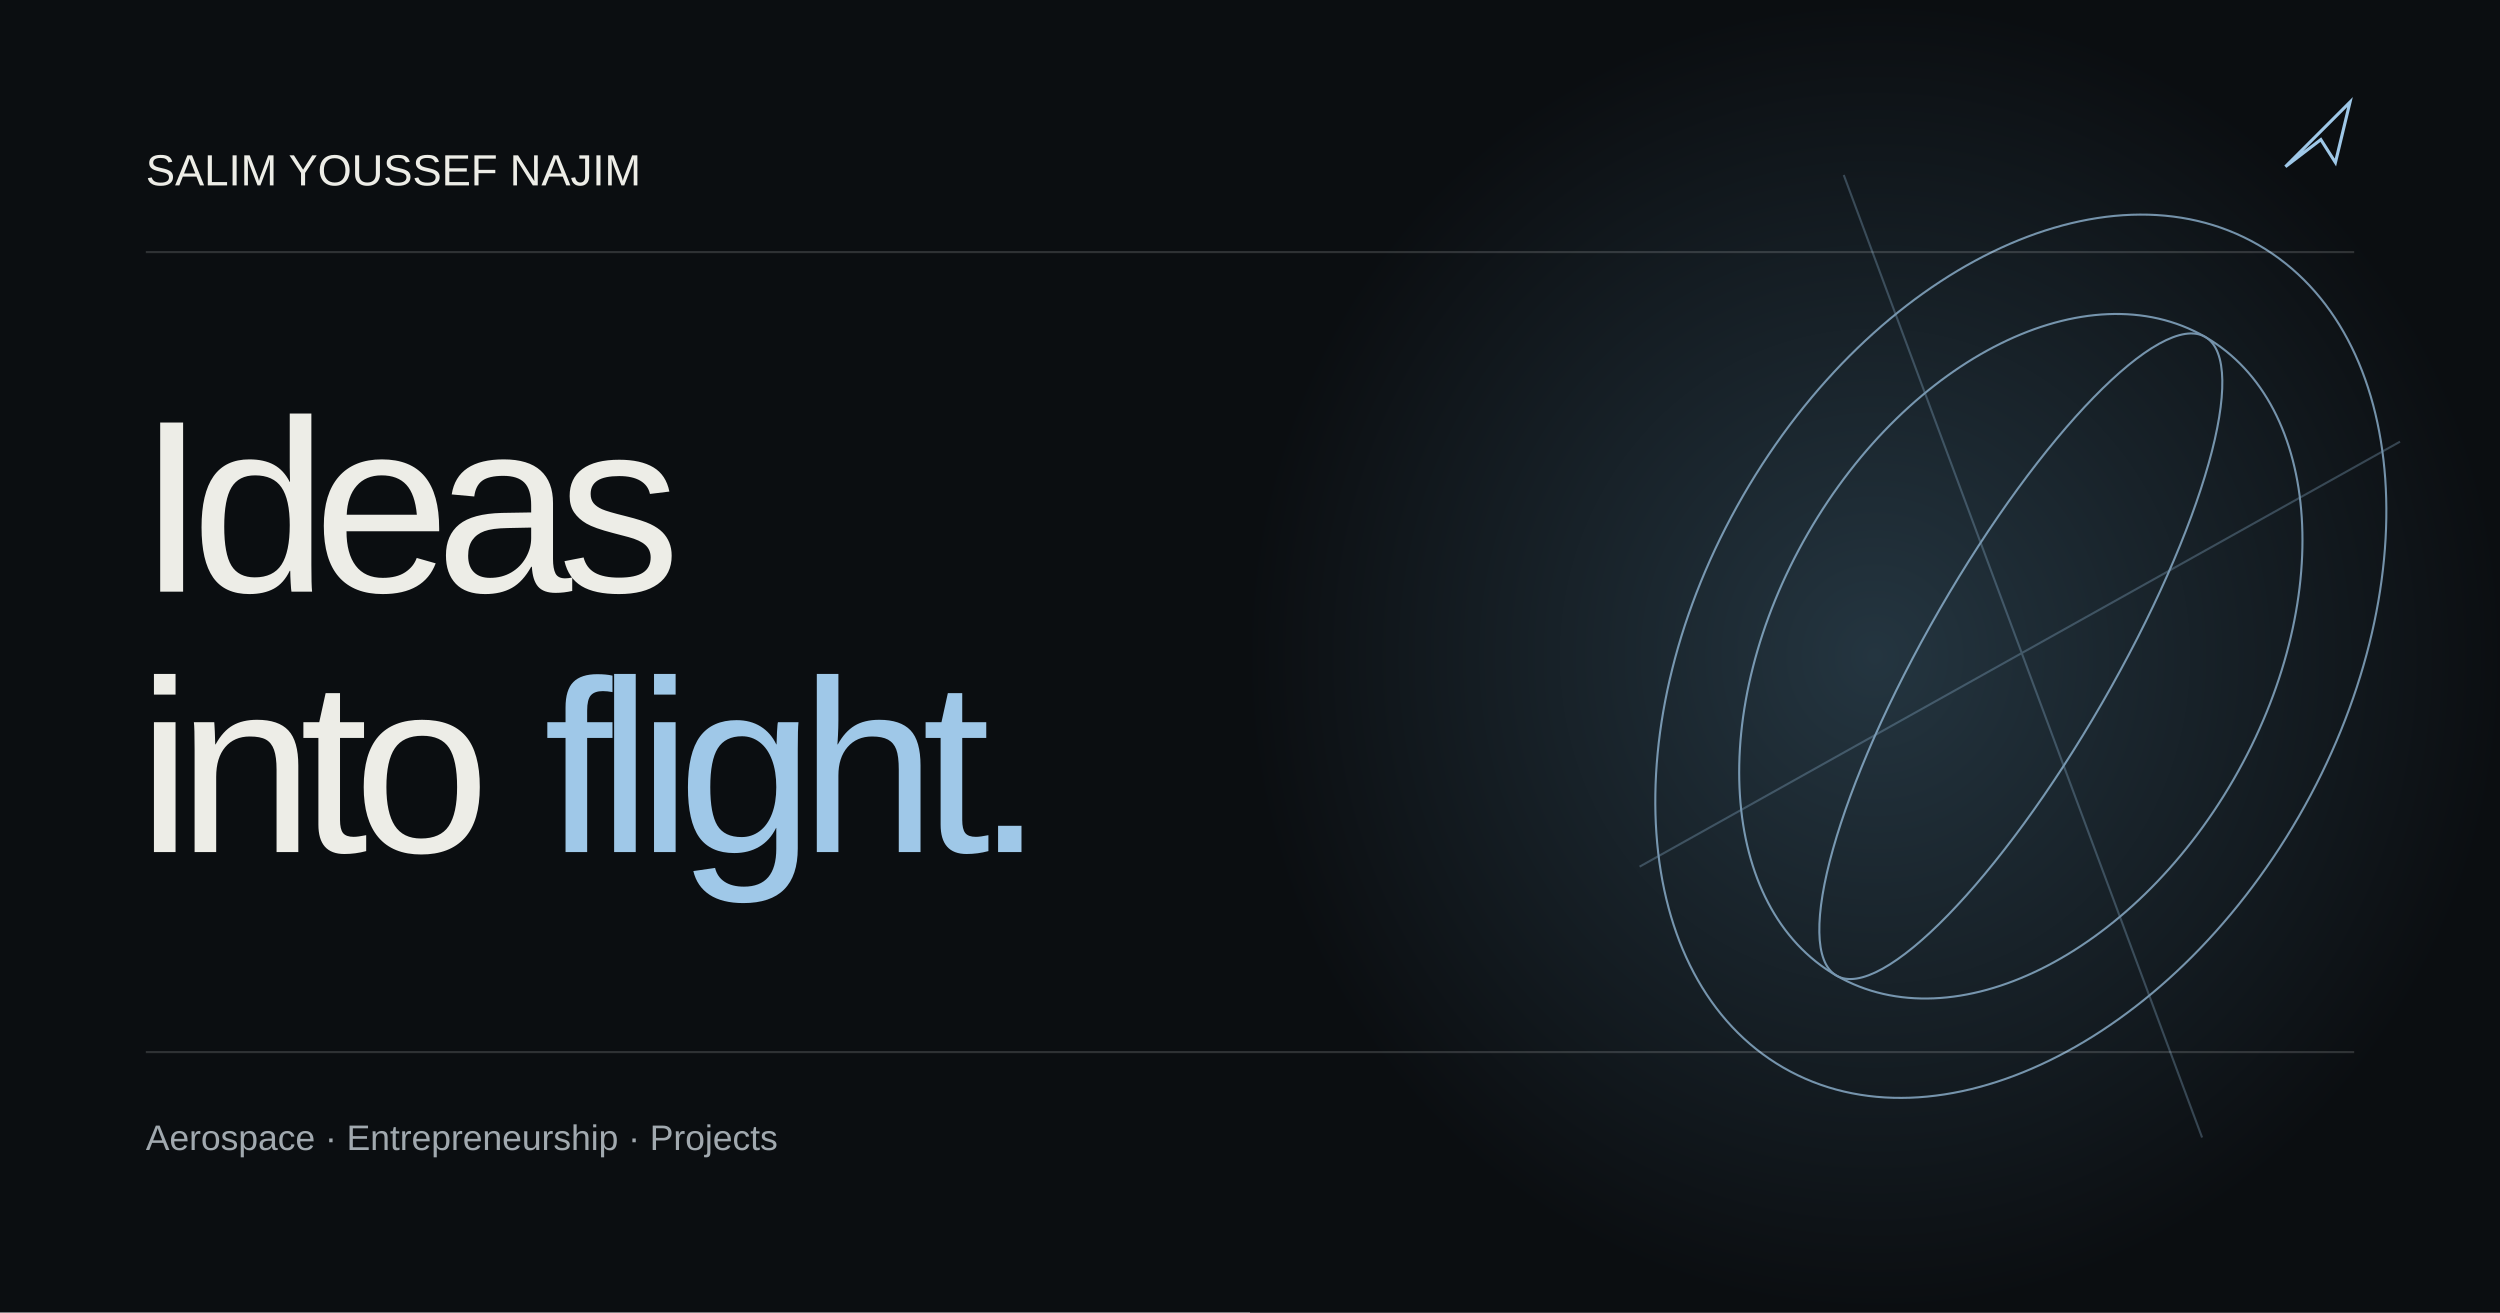
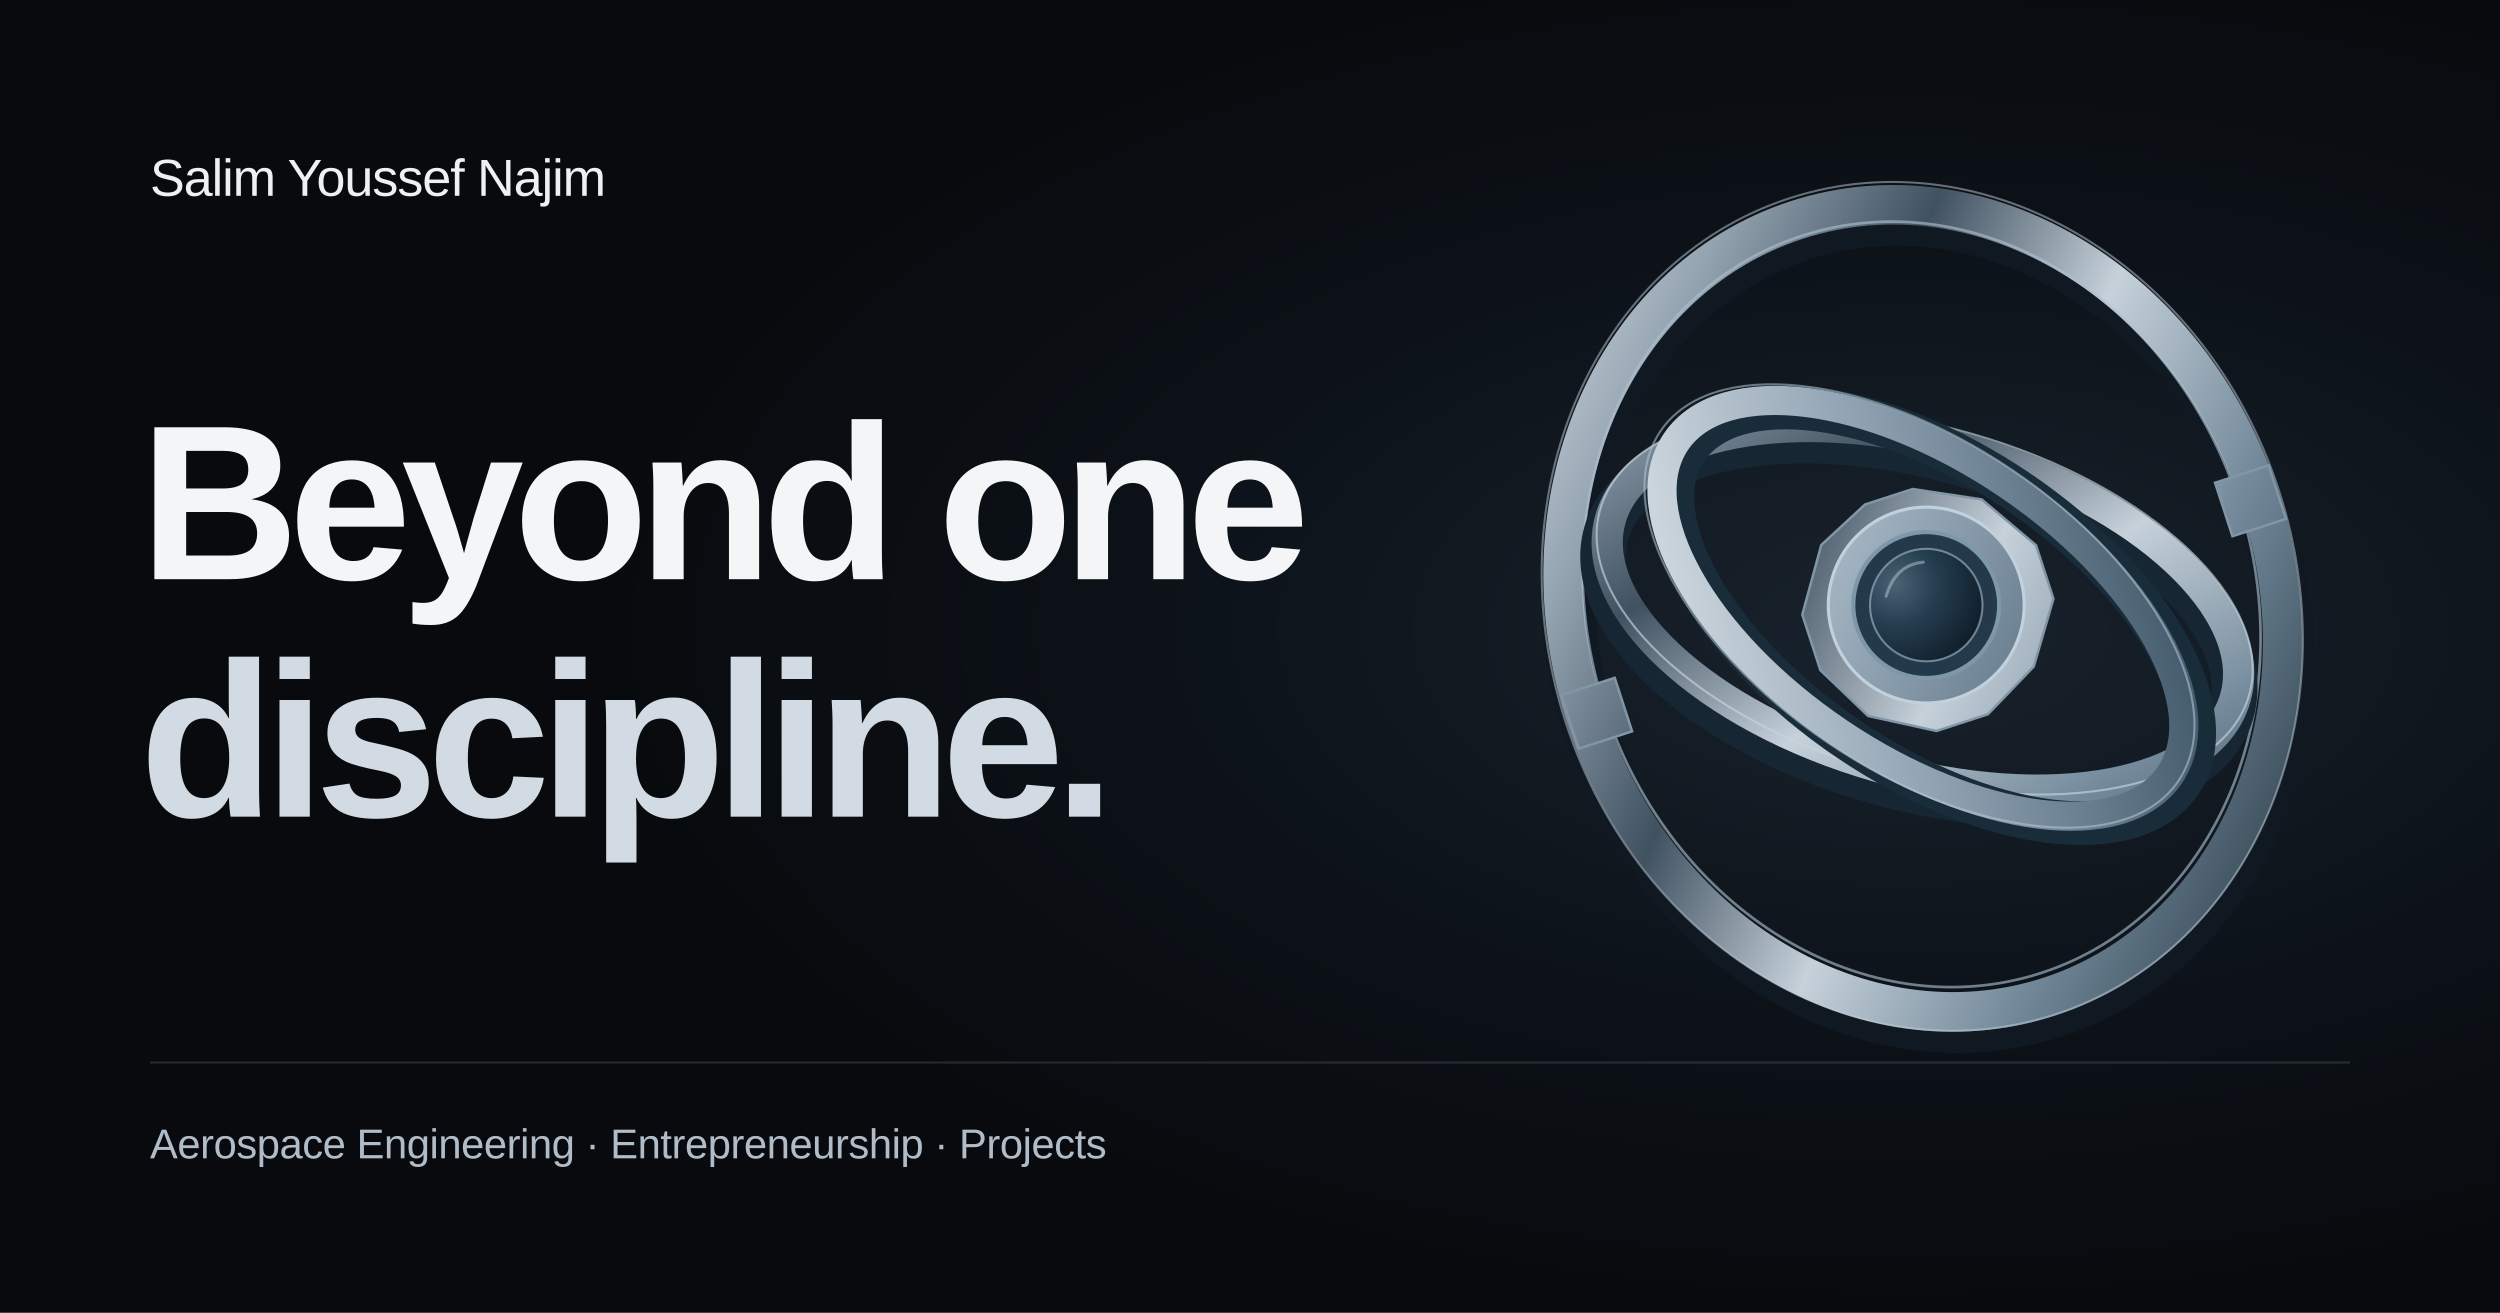
<svg xmlns="http://www.w3.org/2000/svg" width="1200" height="630" viewBox="0 0 1200 630">
  <defs>
-     <radialGradient id="g">
-       <stop stop-color="#243540" />
-       <stop offset="1" stop-color="#0b0e11" />
+     <radialGradient id="light" cx=".76" cy=".48" r=".53">
+       <stop stop-color="#19232d" />
+       <stop offset=".52" stop-color="#0d131a" />
+       <stop offset="1" stop-color="#080a0d" />
+     </radialGradient>
+     <linearGradient id="titanium" x1="730" y1="140" x2="1080" y2="455" gradientUnits="userSpaceOnUse">
+       <stop stop-color="#dfe6ec" />
+       <stop offset=".2" stop-color="#93a3b0" />
+       <stop offset=".39" stop-color="#405160" />
+       <stop offset=".59" stop-color="#c6d1da" />
+       <stop offset=".79" stop-color="#768c9d" />
+       <stop offset="1" stop-color="#334653" />
+     </linearGradient>
+     <linearGradient id="edge" x1="814" y1="202" x2="1032" y2="410" gradientUnits="userSpaceOnUse">
+       <stop stop-color="#e1e7eb" />
+       <stop offset=".46" stop-color="#91a4b4" />
+       <stop offset="1" stop-color="#354d5f" />
+     </linearGradient>
+     <radialGradient id="core" cx=".3" cy=".24" r=".83">
+       <stop stop-color="#496375" />
+       <stop offset=".45" stop-color="#243e50" />
+       <stop offset="1" stop-color="#101d29" />
    </radialGradient>
  </defs>
-   <rect width="1200" height="630" fill="#0b0e11" />
-   <rect x="600" width="600" height="630" fill="url(#g)" />
-   <g stroke="#9fc8e8" fill="none" opacity=".7">
-     <ellipse cx="970" cy="315" rx="154" ry="228" transform="rotate(30 970 315)" />
-     <ellipse cx="970" cy="315" rx="118" ry="177" transform="rotate(30 970 315)" />
-     <ellipse cx="970" cy="315" rx="45" ry="177" transform="rotate(30 970 315)" />
-     <path d="m787 416 365-204M885 84l172 462" stroke-opacity=".4" />
+   <rect width="1200" height="630" fill="#080a0d" />
+   <rect width="1200" height="630" fill="url(#light)" />
+   <g transform="translate(0 -18) rotate(-18 923 310)" fill="none">
+     <ellipse cx="923" cy="317" rx="170" ry="196" stroke="#101922" stroke-width="26" />
+     <ellipse cx="923" cy="310" rx="170" ry="196" stroke="url(#titanium)" stroke-width="19" />
+     <ellipse cx="923" cy="309" rx="180" ry="206" stroke="#c1cdd6" stroke-opacity=".5" stroke-width="1" />
+     <ellipse cx="923" cy="308" rx="160" ry="186" stroke="#adc0d0" stroke-opacity=".62" stroke-width="1.3" />
+     <g transform="rotate(34 923 310)">
+       <ellipse cx="923" cy="317" rx="156" ry="79" stroke="#162632" stroke-width="22" />
+       <ellipse cx="923" cy="310" rx="156" ry="79" stroke="url(#titanium)" stroke-width="15" />
+       <ellipse cx="923" cy="307" rx="162" ry="84" stroke="#c7d6e0" stroke-opacity=".65" stroke-width="1" />
+     </g>
+     <g transform="rotate(-38 923 310)">
+       <ellipse cx="923" cy="316" rx="72" ry="143" stroke="#192c3a" stroke-width="21" />
+       <ellipse cx="923" cy="310" rx="72" ry="143" stroke="url(#edge)" stroke-width="14" />
+       <ellipse cx="923" cy="308" rx="79" ry="150" stroke="#b7c8d5" stroke-opacity=".55" stroke-width="1" />
+     </g>
+     <g fill="url(#titanium)" stroke="#8196a6" stroke-width="1.2">
+       <path d="M745 296h27v27h-27zM1075 296h27v27h-27z" />
+       <path d="m886 266 26-12h24l30 15 18 29v27l-19 28-28 15h-26l-29-17-15-28v-28z" />
+     </g>
+     <circle cx="925" cy="309" r="47" fill="url(#edge)" stroke="#c2d1dd" stroke-width="1.5" />
+     <circle cx="925" cy="309" r="35" fill="#243949" stroke="#7e98ab" stroke-width="2" />
+     <circle cx="925" cy="309" r="27" fill="url(#core)" stroke="#9cb3c4" stroke-opacity=".65" />
+     <path d="M908 299q9-13 22-10" stroke="#c4d5e1" stroke-opacity=".44" stroke-width="1.5" stroke-linecap="round" />
  </g>
-   <g fill="#edede7" font-family="Arial, sans-serif">
-     <text x="70" y="89" font-size="21">SALIM YOUSSEF NAJIM</text>
-     <text x="66" y="284" font-size="118" letter-spacing="-7">Ideas</text>
-     <text x="66" y="409" font-size="118" letter-spacing="-7">into <tspan fill="#9fc8e8">flight.</tspan>
-     </text>
-     <text x="70" y="552" font-size="17" fill="#a1a9af">Aerospace · Entrepreneurship · Projects</text>
+   <g font-family="Arial, Helvetica, sans-serif">
+     <text x="72" y="94" fill="#eef1f4" font-size="25" font-weight="500" letter-spacing="-.5">Salim Youssef Najim</text>
+     <text x="67" y="278" fill="#f3f5f7" font-size="106" font-weight="600" letter-spacing="-5">Beyond one</text>
+     <text x="67" y="392" fill="#d2dbe3" font-size="106" font-weight="600" letter-spacing="-5">discipline.</text>
+     <text x="72" y="556" fill="#b0bdc9" font-size="20" letter-spacing="-.2">Aerospace Engineering · Entrepreneurship · Projects</text>
  </g>
-   <path d="M70 121h1060M70 505h1060" stroke="#ffffff" stroke-opacity=".15" />
-   <path d="m1097 80 31-31-7 29-7-11-17 13Z" stroke="#9fc8e8" fill="none" stroke-width="1.5" />
+   <path d="M72 510h1056" stroke="#d6e3ec" stroke-opacity=".14" />
</svg>
